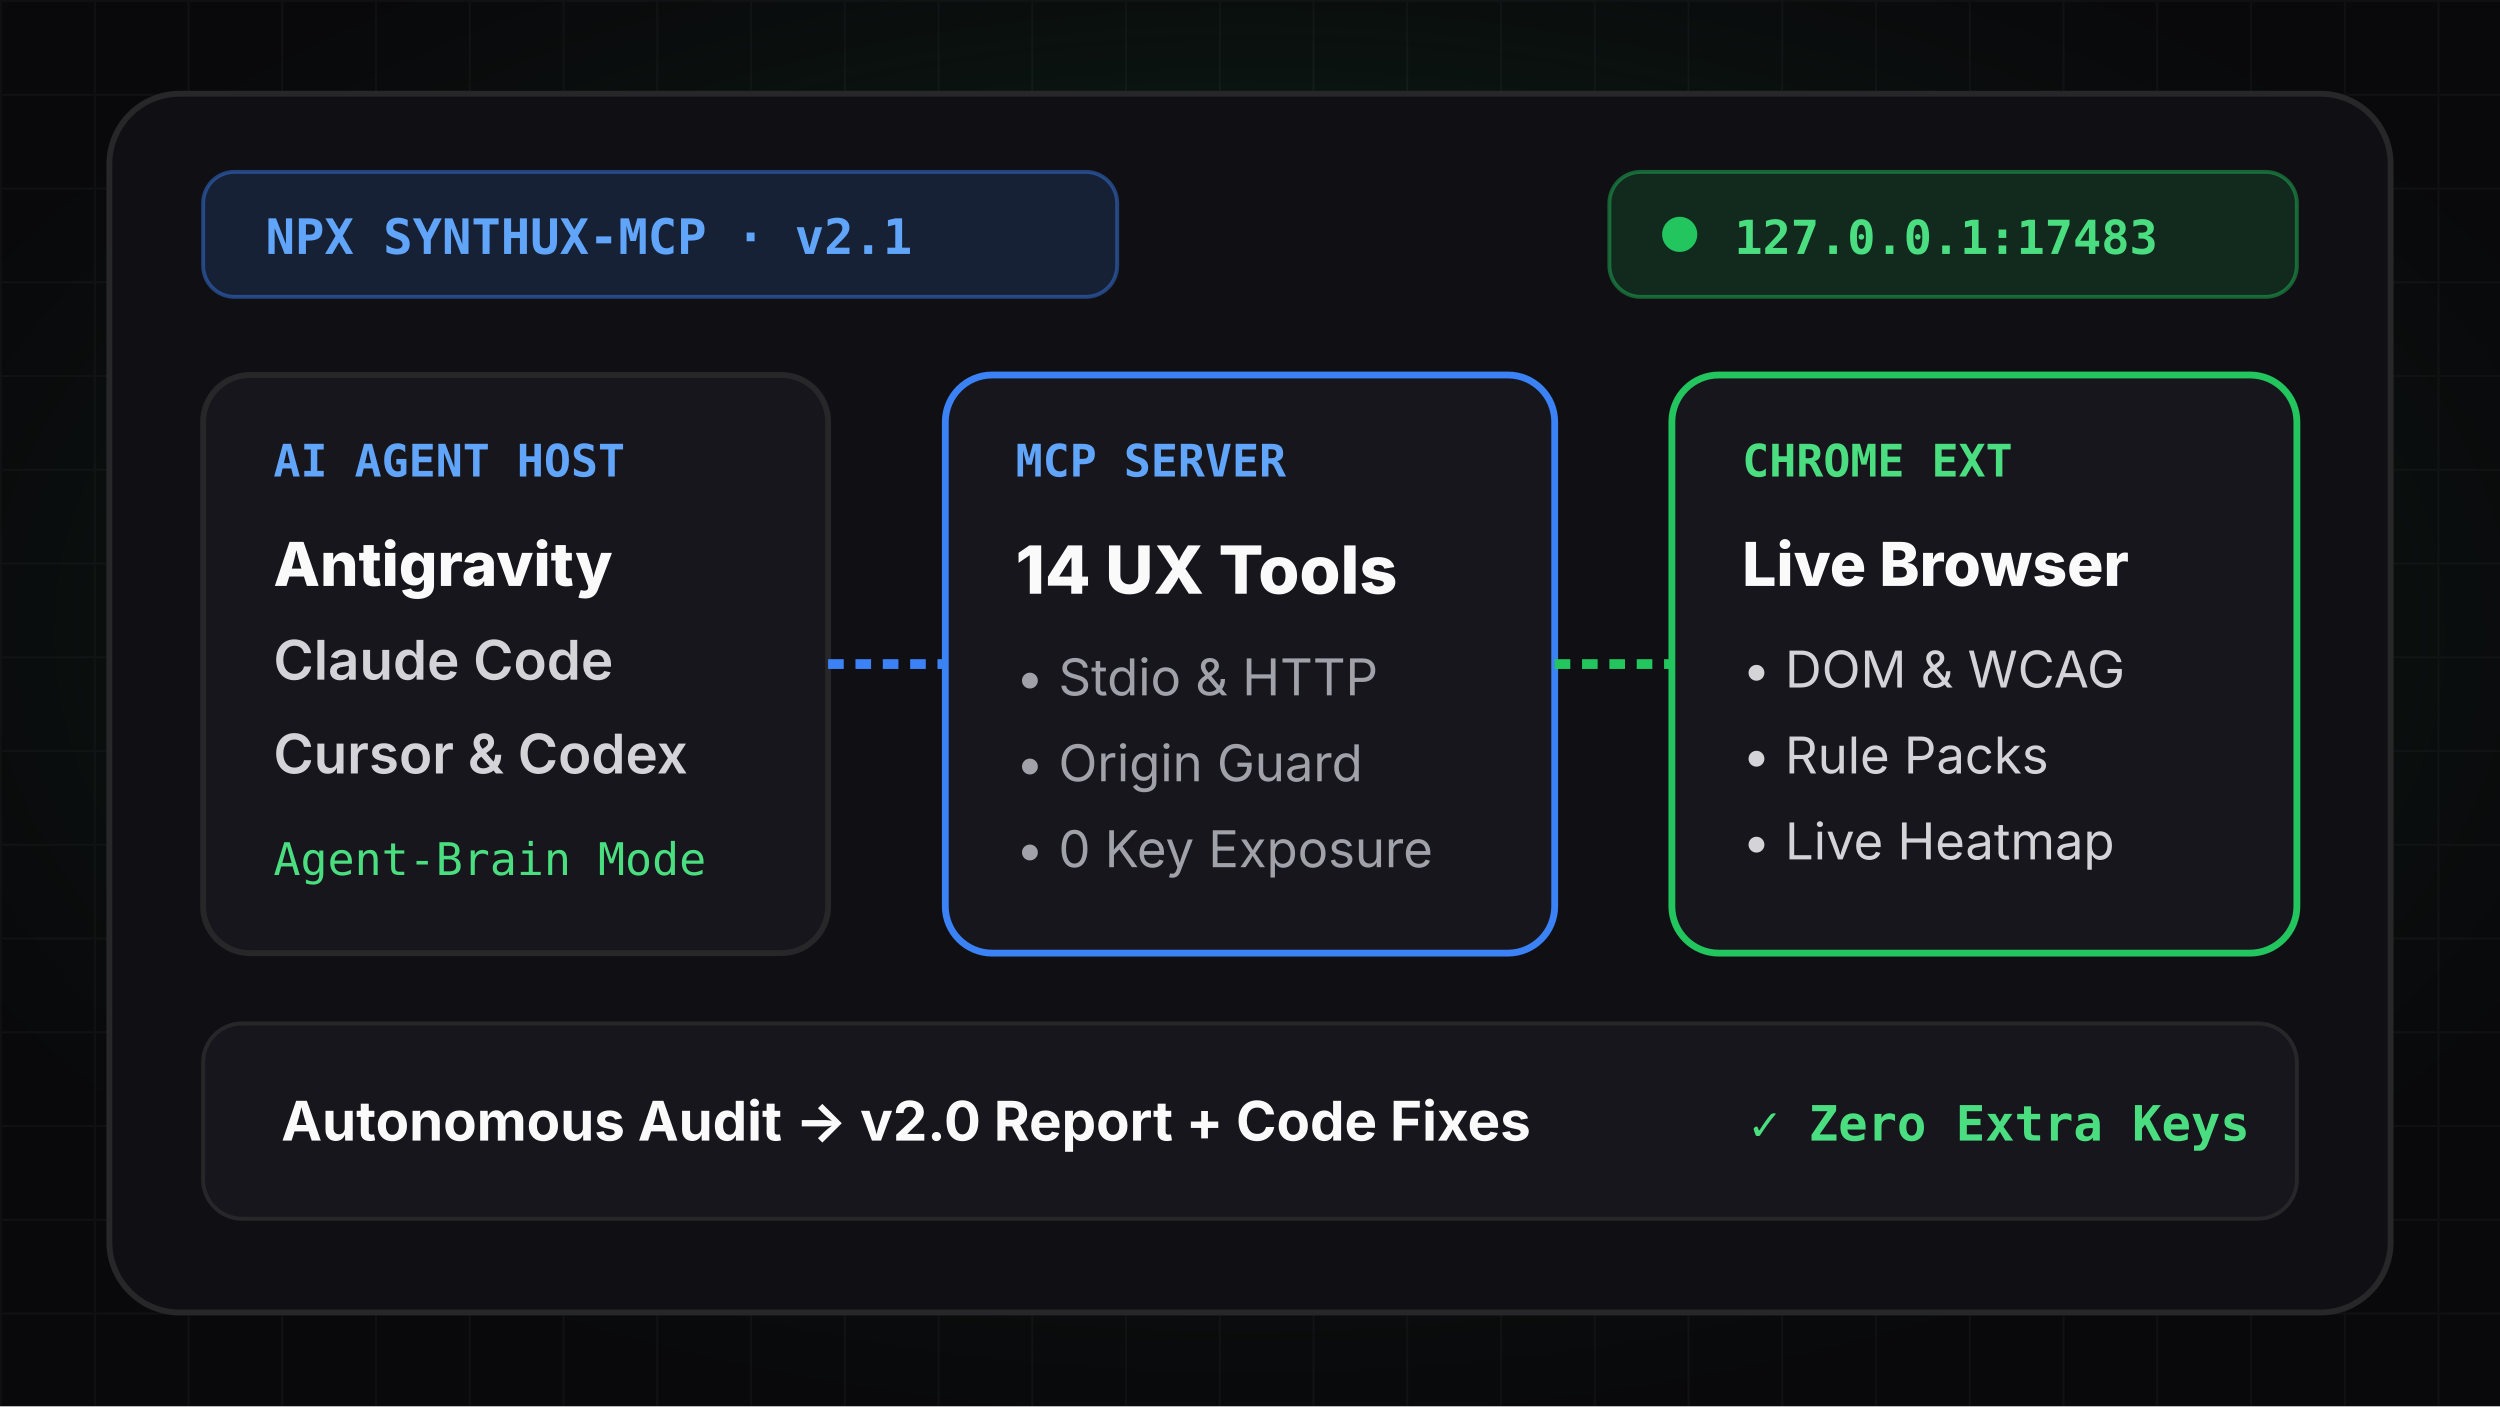
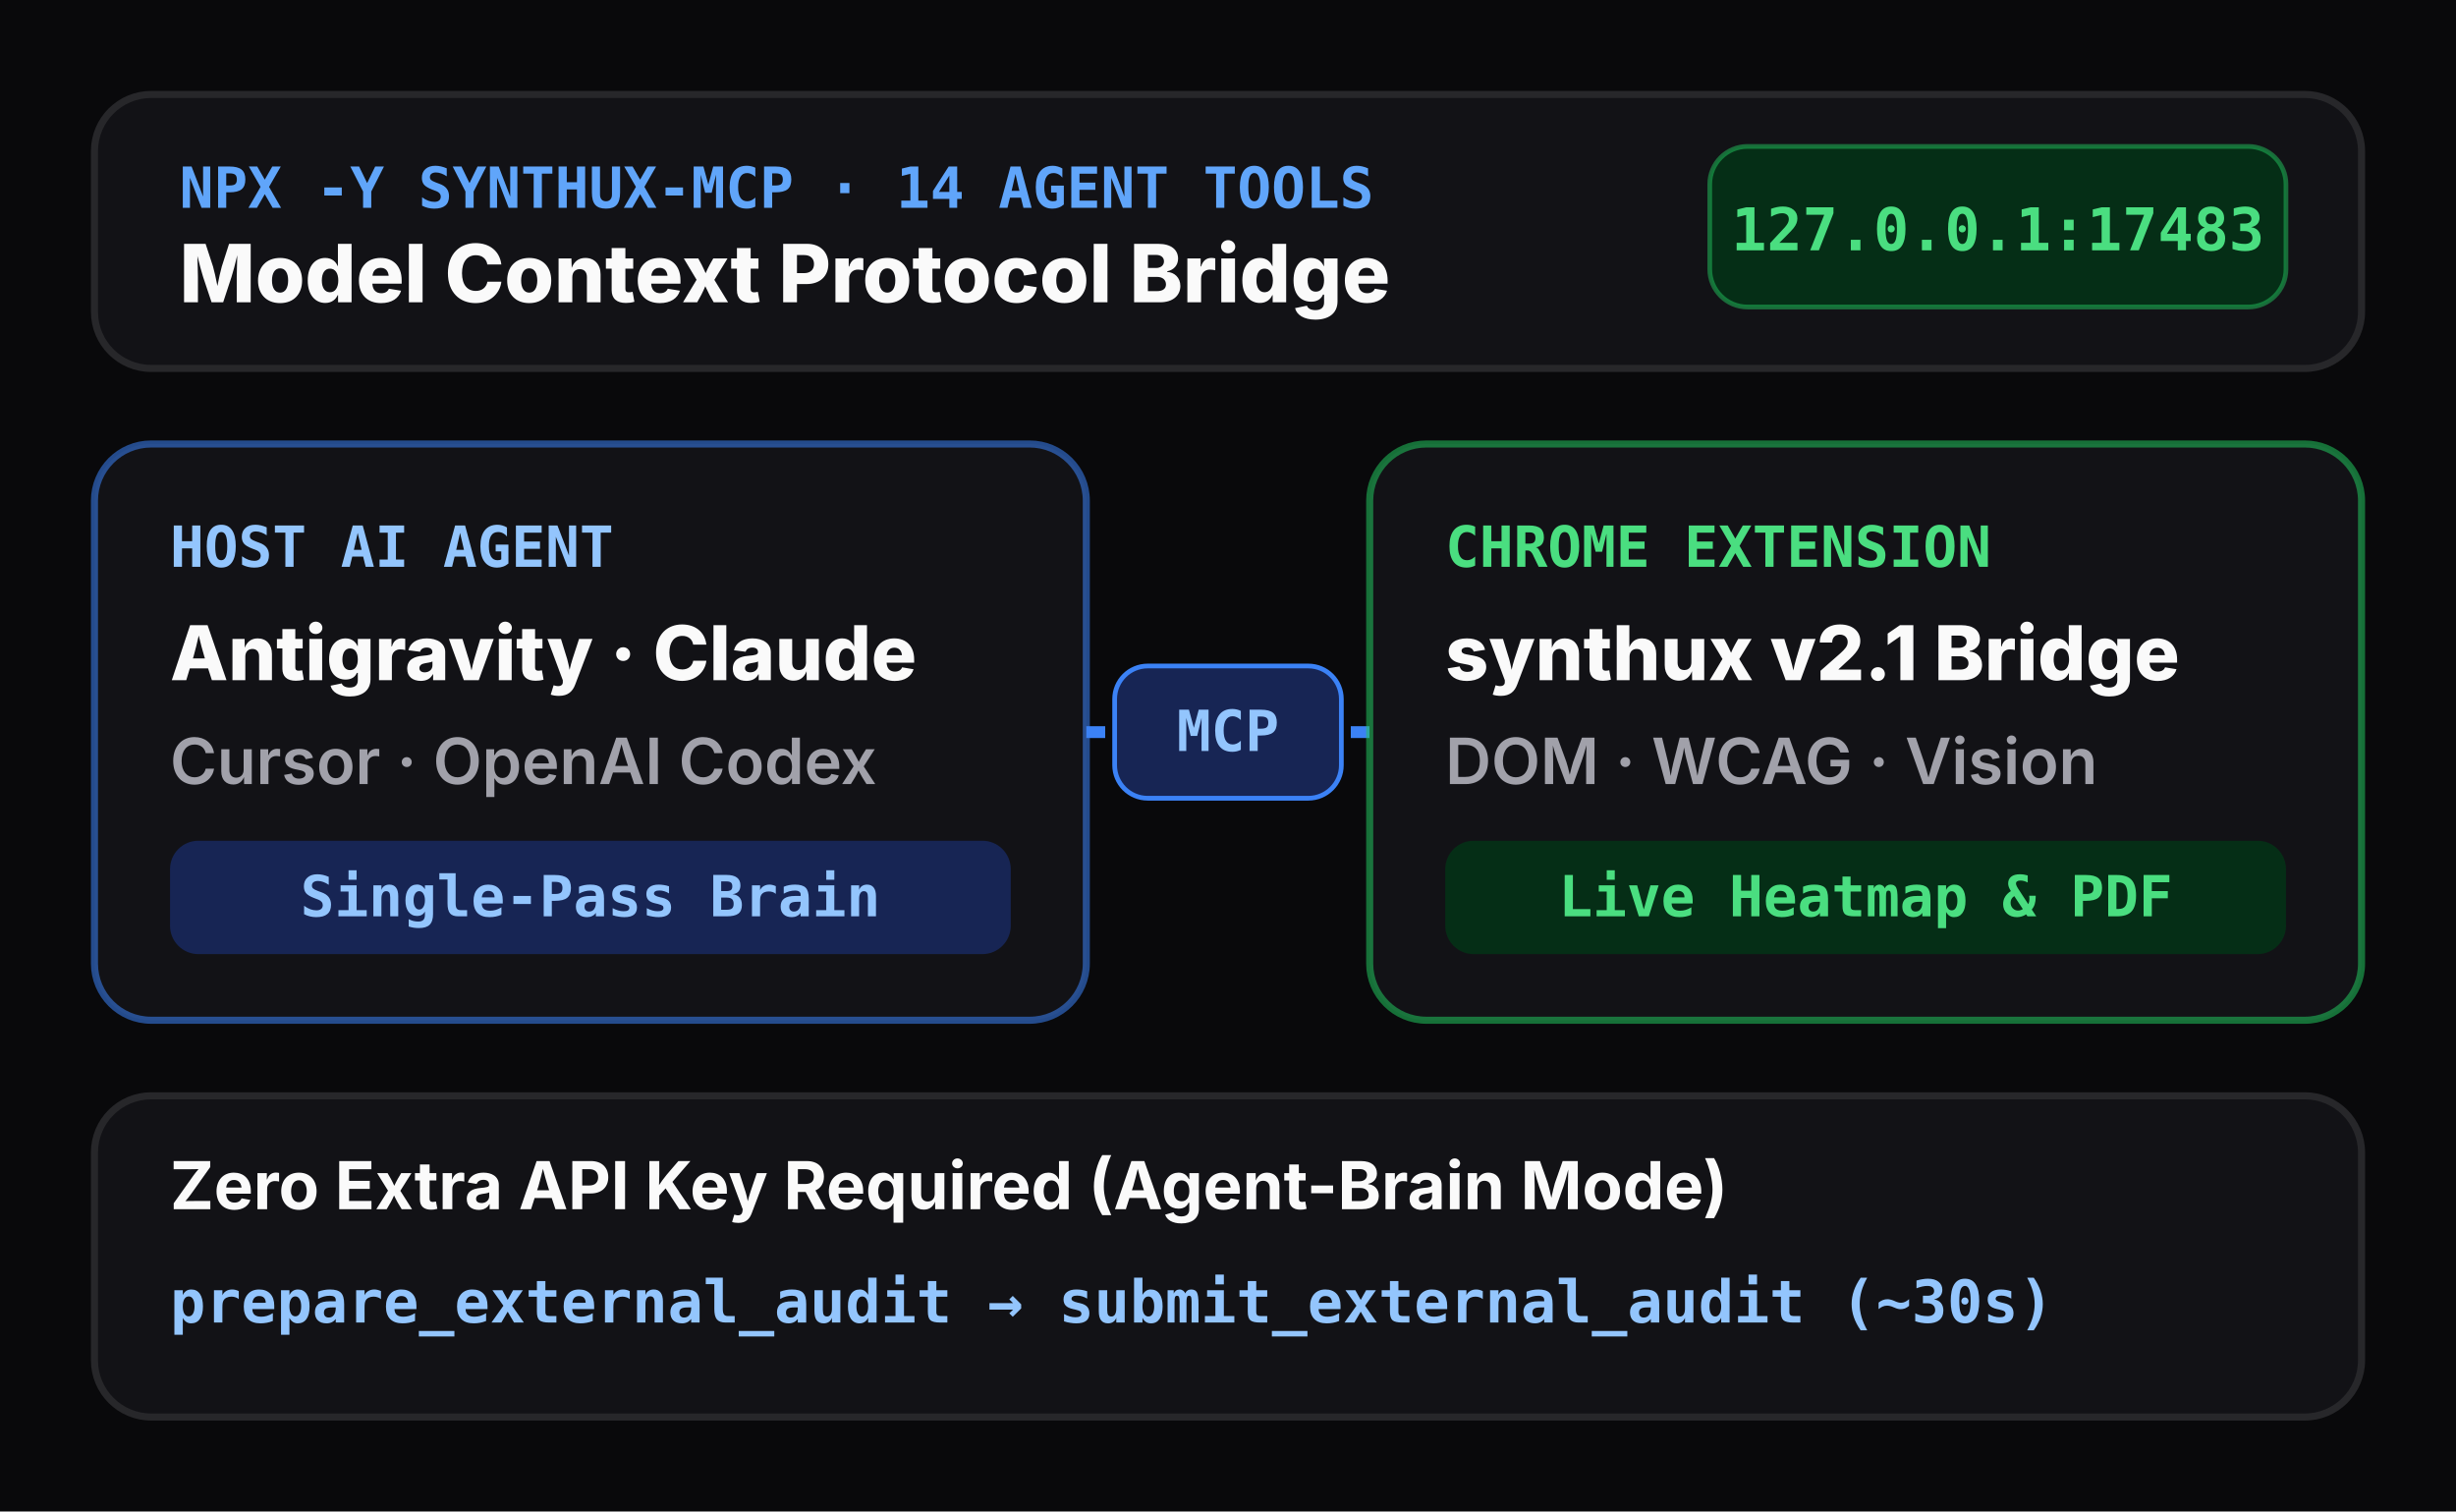
- <svg xmlns="http://www.w3.org/2000/svg" viewBox="0 0 640 360" width="640" height="360" fill="none">
-   <defs>
-     <radialGradient id="glowMcp" cx="50%" cy="45%" r="60%">
-       <stop offset="0%" stop-color="#3b82f6" stop-opacity="0.2" />
-       <stop offset="60%" stop-color="#22c55e" stop-opacity="0.08" />
-       <stop offset="100%" stop-color="#09090b" stop-opacity="0" />
-     </radialGradient>
-     <pattern id="gridMcp" width="24" height="24" patternUnits="userSpaceOnUse">
-       <path d="M 24 0 L 0 0 0 24" fill="none" stroke="#ffffff" stroke-opacity="0.03" stroke-width="1" />
-     </pattern>
-   </defs>
-   <rect width="640" height="360" fill="#09090b" />
-   <rect width="640" height="360" fill="url(#gridMcp)" />
-   <rect width="640" height="360" fill="url(#glowMcp)" />
-   <rect x="28" y="24" width="584" height="312" rx="18" fill="#101014" stroke="#27272a" stroke-width="1.5" />
-   <rect x="52" y="44" width="234" height="32" rx="8" fill="#3b82f6" fill-opacity="0.15" stroke="#3b82f6" stroke-opacity="0.45" />
-   <text x="68" y="65" fill="#60a5fa" font-family="SF Mono, monospace" font-size="12.5" font-weight="700">NPX SYNTHUX-MCP · v2.1</text>
-   <rect x="412" y="44" width="176" height="32" rx="8" fill="#22c55e" fill-opacity="0.14" stroke="#22c55e" stroke-opacity="0.45" />
-   <circle cx="430" cy="60" r="4.5" fill="#22c55e" />
-   <text x="444" y="65" fill="#4ade80" font-family="SF Mono, monospace" font-size="12" font-weight="700">127.0.0.1:17483</text>
-   <rect x="52" y="96" width="160" height="148" rx="12" fill="#16161c" stroke="#27272a" stroke-width="1.5" />
-   <text x="70" y="122" fill="#60a5fa" font-family="SF Mono, monospace" font-size="11.5" font-weight="700">AI AGENT HOST</text>
-   <text x="70" y="150" fill="#fafafa" font-family="Inter, sans-serif" font-size="15.5" font-weight="800">Antigravity</text>
-   <text x="70" y="174" fill="#d4d4d8" font-family="Inter, sans-serif" font-size="14" font-weight="600">Claude Code</text>
-   <text x="70" y="198" fill="#d4d4d8" font-family="Inter, sans-serif" font-size="14" font-weight="600">Cursor &amp; Codex</text>
-   <text x="70" y="224" fill="#4ade80" font-family="SF Mono, monospace" font-size="11.5">Agent-Brain Mode</text>
-   <line x1="212" y1="170" x2="242" y2="170" stroke="#3b82f6" stroke-width="2.5" stroke-dasharray="4 3" />
-   <rect x="242" y="96" width="156" height="148" rx="12" fill="#16161c" stroke="#3b82f6" stroke-width="1.75" />
-   <text x="260" y="122" fill="#60a5fa" font-family="SF Mono, monospace" font-size="11.5" font-weight="700">MCP SERVER</text>
-   <text x="260" y="152" fill="#fafafa" font-family="Inter, sans-serif" font-size="17" font-weight="800">14 UX Tools</text>
-   <text x="260" y="178" fill="#a1a1aa" font-family="Inter, sans-serif" font-size="13">• Stdio &amp; HTTP</text>
-   <text x="260" y="200" fill="#a1a1aa" font-family="Inter, sans-serif" font-size="13">• Origin Guard</text>
-   <text x="260" y="222" fill="#a1a1aa" font-family="Inter, sans-serif" font-size="13">• 0 Key Exposure</text>
-   <line x1="398" y1="170" x2="428" y2="170" stroke="#22c55e" stroke-width="2.5" stroke-dasharray="4 3" />
-   <rect x="428" y="96" width="160" height="148" rx="12" fill="#16161c" stroke="#22c55e" stroke-width="1.75" />
-   <text x="446" y="122" fill="#4ade80" font-family="SF Mono, monospace" font-size="11.5" font-weight="700">CHROME EXT</text>
-   <text x="446" y="150" fill="#fafafa" font-family="Inter, sans-serif" font-size="15.5" font-weight="800">Live Browser</text>
-   <text x="446" y="176" fill="#d4d4d8" font-family="Inter, sans-serif" font-size="13">• DOM &amp; WCAG</text>
-   <text x="446" y="198" fill="#d4d4d8" font-family="Inter, sans-serif" font-size="13">• Rule Packs</text>
-   <text x="446" y="220" fill="#d4d4d8" font-family="Inter, sans-serif" font-size="13">• Live Heatmap</text>
-   <rect x="52" y="262" width="536" height="50" rx="10" fill="#16161c" stroke="#27272a" />
-   <text x="72" y="292" fill="#fafafa" font-family="Inter, sans-serif" font-size="14" font-weight="700">Autonomous Audit → v2.0 Report + Code Fixes</text>
-   <text x="448" y="292" fill="#4ade80" font-family="SF Mono, monospace" font-size="12.5" font-weight="700">✓ Zero Extra Keys</text>
+ <svg xmlns="http://www.w3.org/2000/svg" viewBox="0 0 520 320" width="520" height="320" fill="none">
+   <rect width="520" height="320" fill="#09090B" />
+   <rect x="20" y="20" width="480" height="58" rx="12" fill="#121216" stroke="#27272A" stroke-width="1.5" />
+   <text x="38" y="44" fill="#60A5FA" font-family="ui-monospace, SFMono-Regular, monospace" font-size="12" font-weight="700">NPX -Y SYNTHUX-MCP · 14 AGENT TOOLS</text>
+   <text x="38" y="64" fill="#FAFAFA" font-family="Inter, -apple-system, sans-serif" font-size="17" font-weight="800">Model Context Protocol Bridge</text>
+   <rect x="362" y="31" width="122" height="34" rx="8" fill="#052E16" stroke="#22C55E" stroke-opacity="0.5" />
+   <text x="423" y="53" text-anchor="middle" fill="#4ADE80" font-family="ui-monospace, SFMono-Regular, monospace" font-size="12.5" font-weight="700">127.0.0.1:17483</text>
+   <rect x="20" y="94" width="210" height="122" rx="12" fill="#121216" stroke="#3B82F6" stroke-opacity="0.55" stroke-width="1.5" />
+   <text x="36" y="120" fill="#93C5FD" font-family="ui-monospace, SFMono-Regular, monospace" font-size="12" font-weight="700">HOST AI AGENT</text>
+   <text x="36" y="144" fill="#FAFAFA" font-family="Inter, -apple-system, sans-serif" font-size="16" font-weight="800">Antigravity · Claude</text>
+   <text x="36" y="166" fill="#A1A1AA" font-family="Inter, -apple-system, sans-serif" font-size="13.5" font-weight="600">Cursor · OpenAI Codex</text>
+   <rect x="36" y="178" width="178" height="24" rx="6" fill="#172554" />
+   <text x="125" y="194" text-anchor="middle" fill="#93C5FD" font-family="ui-monospace, SFMono-Regular, monospace" font-size="12" font-weight="700">Single-Pass Brain</text>
+   <line x1="230" y1="155" x2="290" y2="155" stroke="#3B82F6" stroke-width="2.5" stroke-dasharray="4 4" />
+   <rect x="236" y="141" width="48" height="28" rx="7" fill="#172554" stroke="#3B82F6" />
+   <text x="260" y="159" text-anchor="middle" fill="#93C5FD" font-family="ui-monospace, SFMono-Regular, monospace" font-size="12" font-weight="700">MCP</text>
+   <rect x="290" y="94" width="210" height="122" rx="12" fill="#121216" stroke="#22C55E" stroke-opacity="0.55" stroke-width="1.5" />
+   <text x="306" y="120" fill="#4ADE80" font-family="ui-monospace, SFMono-Regular, monospace" font-size="12" font-weight="700">CHROME EXTENSION</text>
+   <text x="306" y="144" fill="#FAFAFA" font-family="Inter, -apple-system, sans-serif" font-size="16" font-weight="800">synthux v2.1 Bridge</text>
+   <text x="306" y="166" fill="#A1A1AA" font-family="Inter, -apple-system, sans-serif" font-size="13.5" font-weight="600">DOM · WCAG · Vision</text>
+   <rect x="306" y="178" width="178" height="24" rx="6" fill="#052E16" />
+   <text x="395" y="194" text-anchor="middle" fill="#4ADE80" font-family="ui-monospace, SFMono-Regular, monospace" font-size="12" font-weight="700">Live Heatmap &amp; PDF</text>
+   <rect x="20" y="232" width="480" height="68" rx="12" fill="#121216" stroke="#27272A" stroke-width="1.5" />
+   <text x="36" y="256" fill="#FAFAFA" font-family="Inter, -apple-system, sans-serif" font-size="14" font-weight="700">Zero Extra API Key Required (Agent-Brain Mode)</text>
+   <text x="36" y="280" fill="#93C5FD" font-family="ui-monospace, SFMono-Regular, monospace" font-size="12.5" font-weight="600">prepare_external_audit → submit_external_audit (~30s)</text>
</svg>
